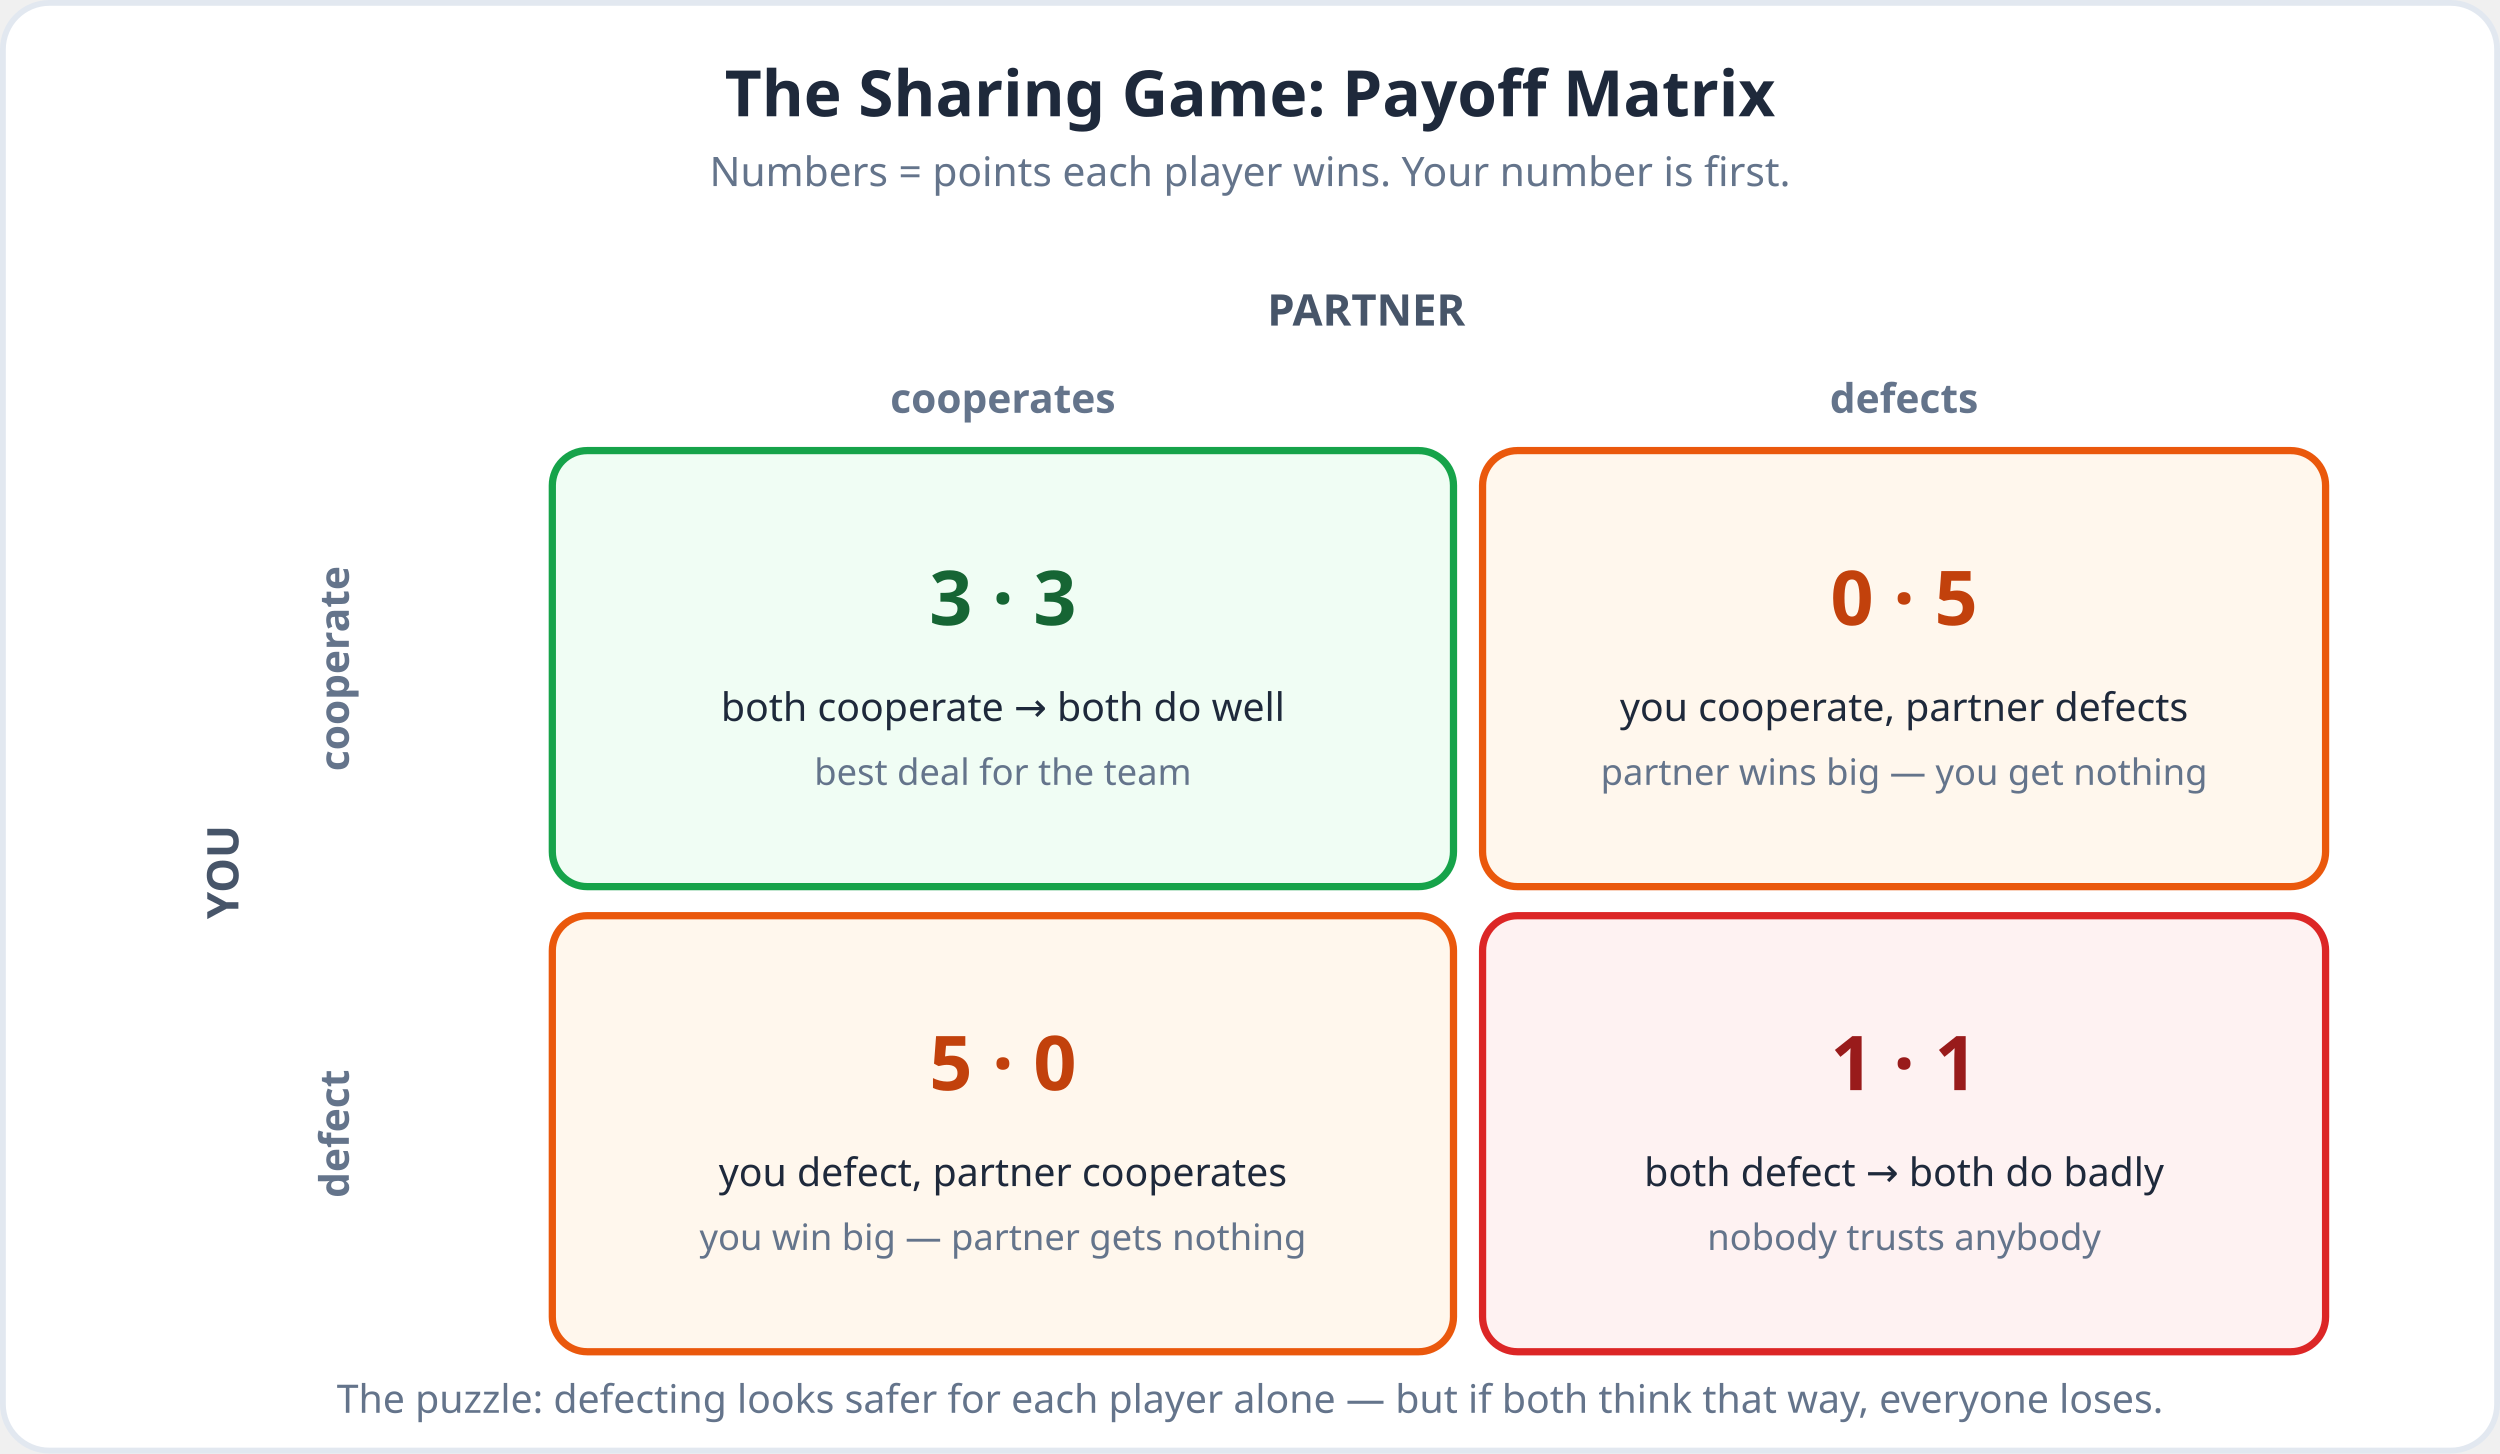
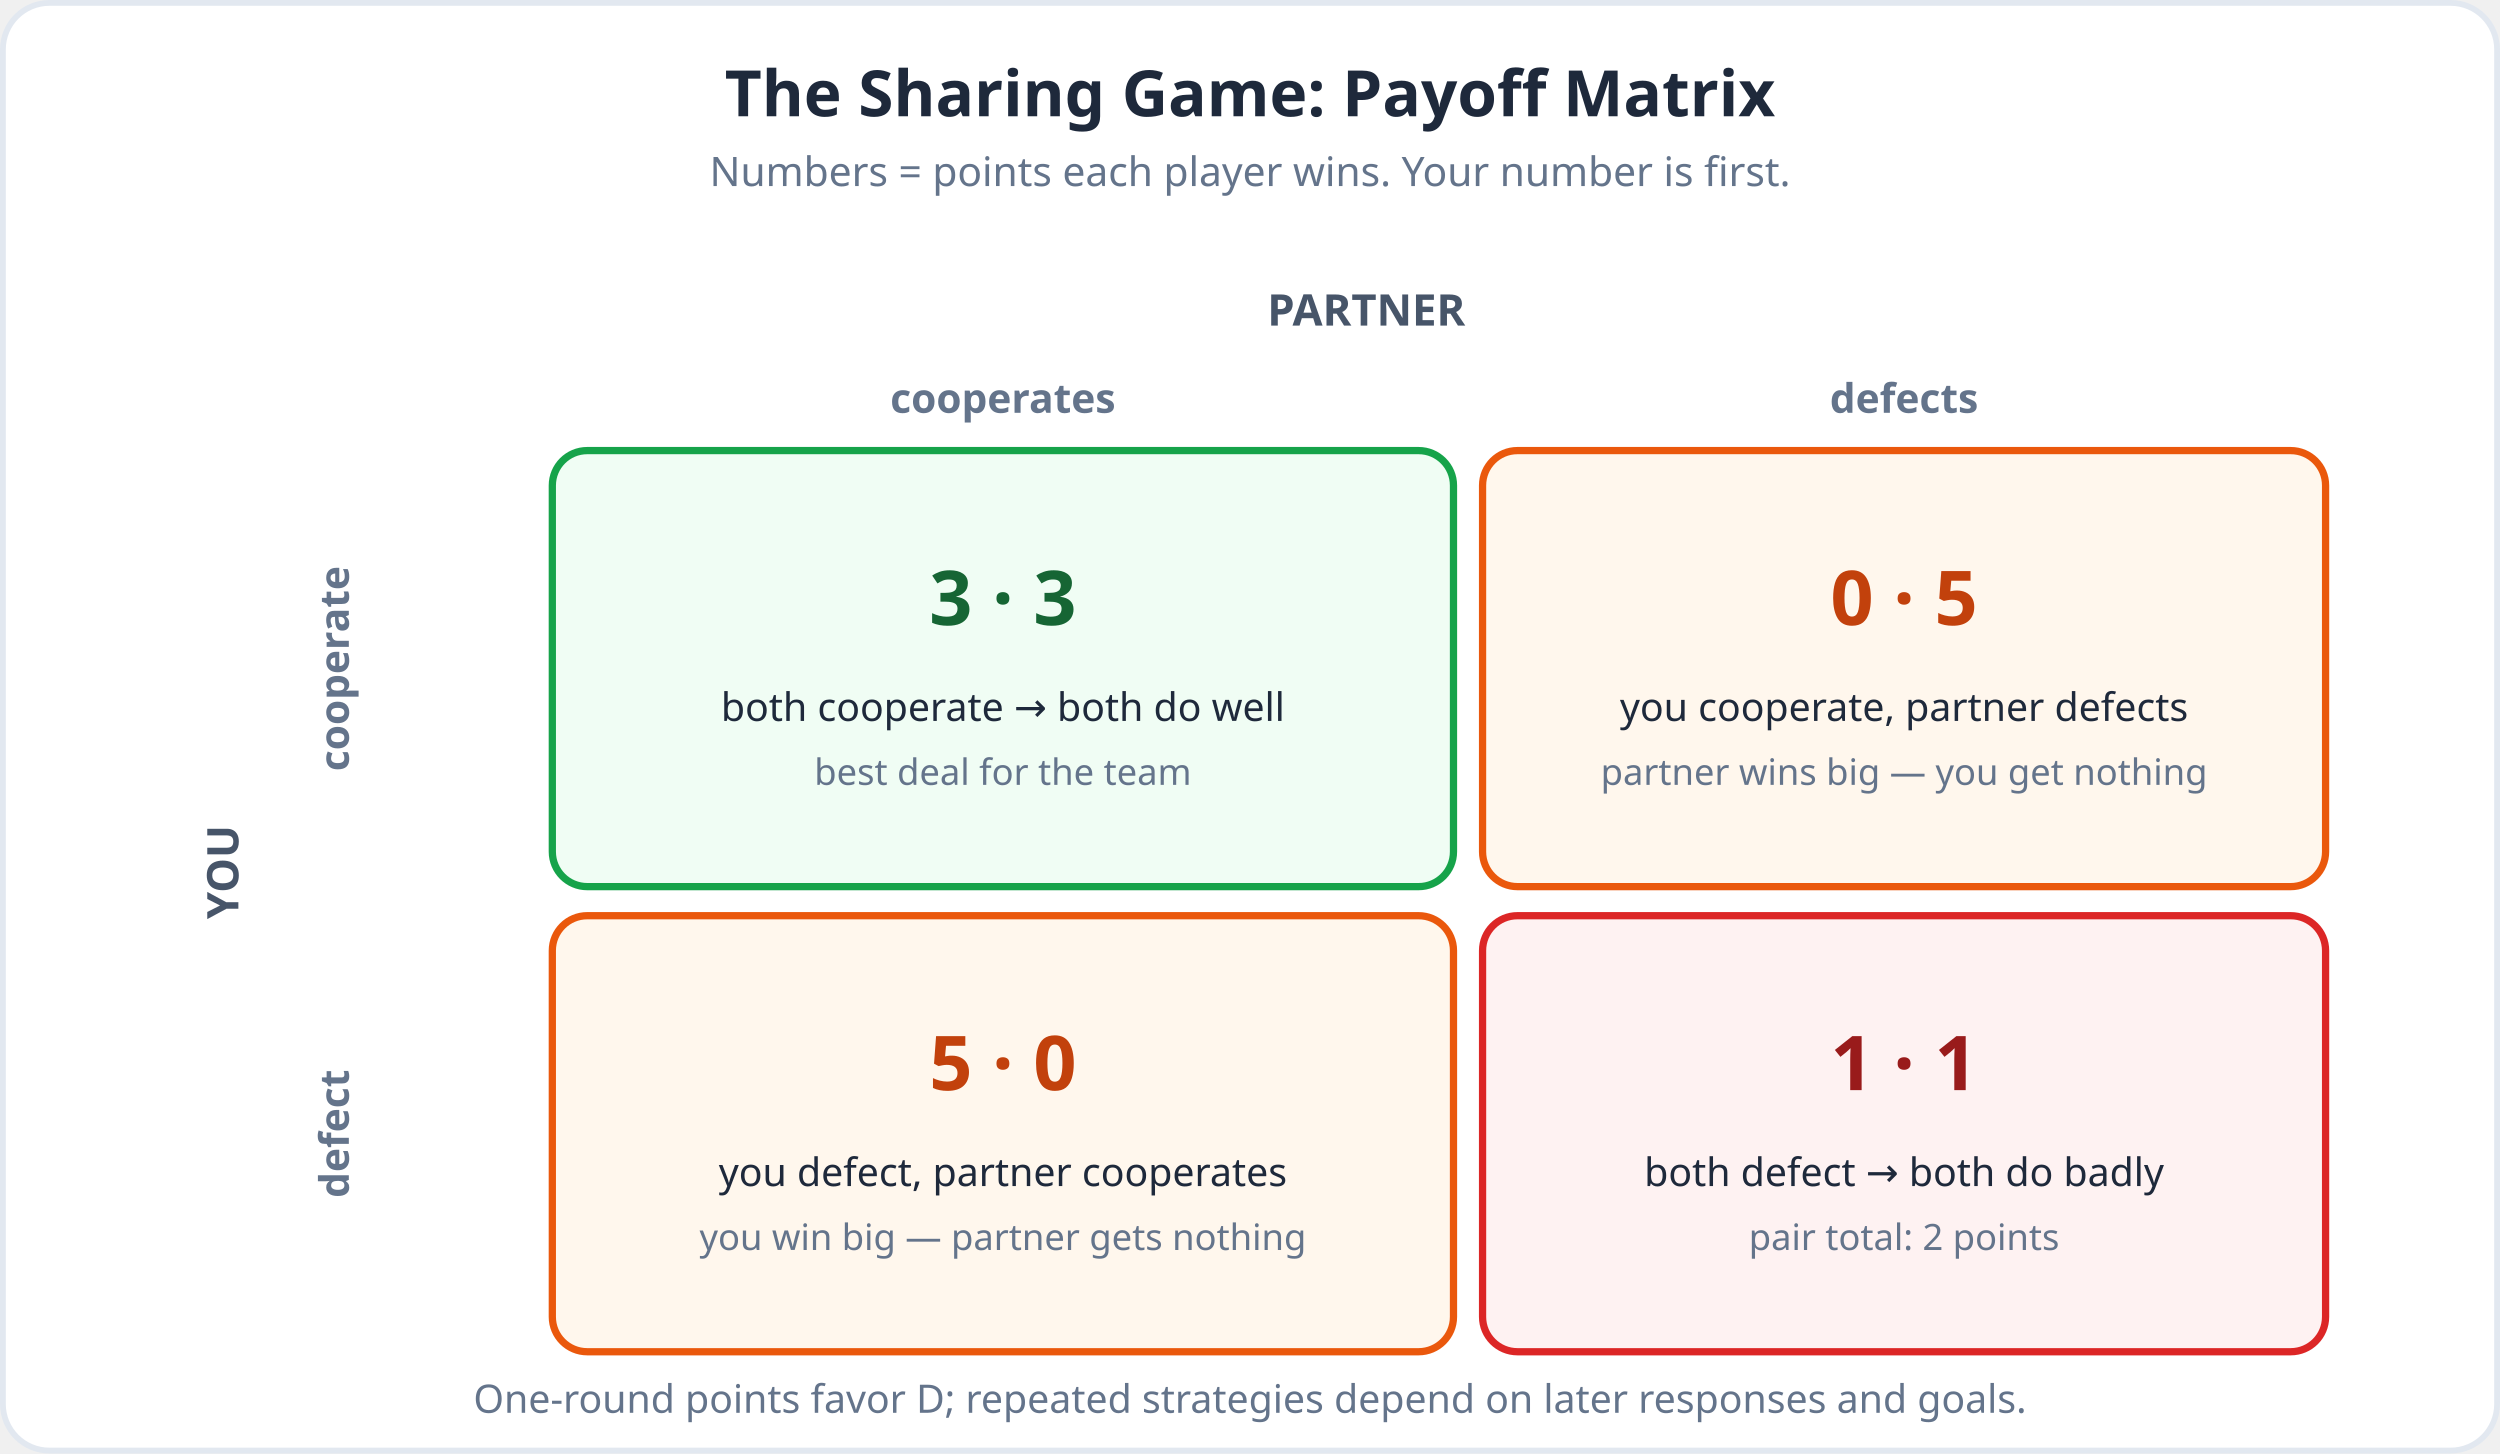
<svg xmlns="http://www.w3.org/2000/svg" viewBox="0 0 860 500" role="img" aria-labelledby="pmTitle">
  <rect x="1" y="1" width="858" height="498" rx="16" fill="#ffffff" stroke="#e2e8f0" stroke-width="2" />
  <text x="430" y="40" text-anchor="middle" font-family="'Segoe UI', system-ui, sans-serif" font-size="22" font-weight="700" fill="#1e293b">The Sharing Game: Payoff Matrix</text>
  <text x="430" y="64" text-anchor="middle" font-family="'Segoe UI', system-ui, sans-serif" font-size="14" fill="#64748b">Numbers = points each player wins. Your number is first.</text>
  <text x="470" y="112" text-anchor="middle" font-family="'Segoe UI', system-ui, sans-serif" font-size="15" font-weight="700" fill="#475569">PARTNER</text>
  <text x="345" y="142" text-anchor="middle" font-family="'Segoe UI', system-ui, sans-serif" font-size="14" font-weight="600" fill="#64748b">cooperates</text>
  <text x="655" y="142" text-anchor="middle" font-family="'Segoe UI', system-ui, sans-serif" font-size="14" font-weight="600" fill="#64748b">defects</text>
  <text x="82" y="300" text-anchor="middle" font-family="'Segoe UI', system-ui, sans-serif" font-size="15" font-weight="700" fill="#475569" transform="rotate(-90 82 300)">YOU</text>
  <text x="120" y="230" text-anchor="middle" font-family="'Segoe UI', system-ui, sans-serif" font-size="14" font-weight="600" fill="#64748b" transform="rotate(-90 120 230)">cooperate</text>
  <text x="120" y="390" text-anchor="middle" font-family="'Segoe UI', system-ui, sans-serif" font-size="14" font-weight="600" fill="#64748b" transform="rotate(-90 120 390)">defect</text>
  <g font-family="'Segoe UI', system-ui, sans-serif" text-anchor="middle">
    <g>
      <rect x="190" y="155" width="310" height="150" rx="12" fill="#f0fdf4" stroke="#16a34a" stroke-width="2.5" />
      <text x="345" y="215" font-size="26" font-weight="800" fill="#166534">3 · 3</text>
      <text x="345" y="248" font-size="13.5" fill="#1e293b">both cooperate → both do well</text>
      <text x="345" y="270" font-size="12.5" fill="#64748b">best deal for the team</text>
    </g>
    <g>
      <rect x="510" y="155" width="290" height="150" rx="12" fill="#fff7ed" stroke="#ea580c" stroke-width="2.5" />
      <text x="655" y="215" font-size="26" font-weight="800" fill="#c2410c">0 · 5</text>
      <text x="655" y="248" font-size="13.5" fill="#1e293b">you cooperate, partner defects</text>
      <text x="655" y="270" font-size="12.5" fill="#64748b">partner wins big — you get nothing</text>
    </g>
    <g>
      <rect x="190" y="315" width="310" height="150" rx="12" fill="#fff7ed" stroke="#ea580c" stroke-width="2.5" />
      <text x="345" y="375" font-size="26" font-weight="800" fill="#c2410c">5 · 0</text>
      <text x="345" y="408" font-size="13.5" fill="#1e293b">you defect, partner cooperates</text>
      <text x="345" y="430" font-size="12.5" fill="#64748b">you win big — partner gets nothing</text>
    </g>
    <g>
      <rect x="510" y="315" width="290" height="150" rx="12" fill="#fef2f2" stroke="#dc2626" stroke-width="2.5" />
      <text x="655" y="375" font-size="26" font-weight="800" fill="#991b1b">1 · 1</text>
      <text x="655" y="408" font-size="13.5" fill="#1e293b">both defect → both do badly</text>
-       <text x="655" y="430" font-size="12.5" fill="#64748b">nobody trusts anybody</text>
+       <text x="655" y="430" font-size="12.5" fill="#64748b">pair total: 2 points</text>
    </g>
  </g>
-   <text x="430" y="486" text-anchor="middle" font-family="'Segoe UI', system-ui, sans-serif" font-size="13.5" fill="#64748b">The puzzle: defecting looks safer for each player alone — but if both think that way, everyone loses.</text>
+   <text x="430" y="486" text-anchor="middle" font-family="'Segoe UI', system-ui, sans-serif" font-size="13.5" fill="#64748b">One-round points favor D; repeated strategies depend on later responses and goals.</text>
</svg>
